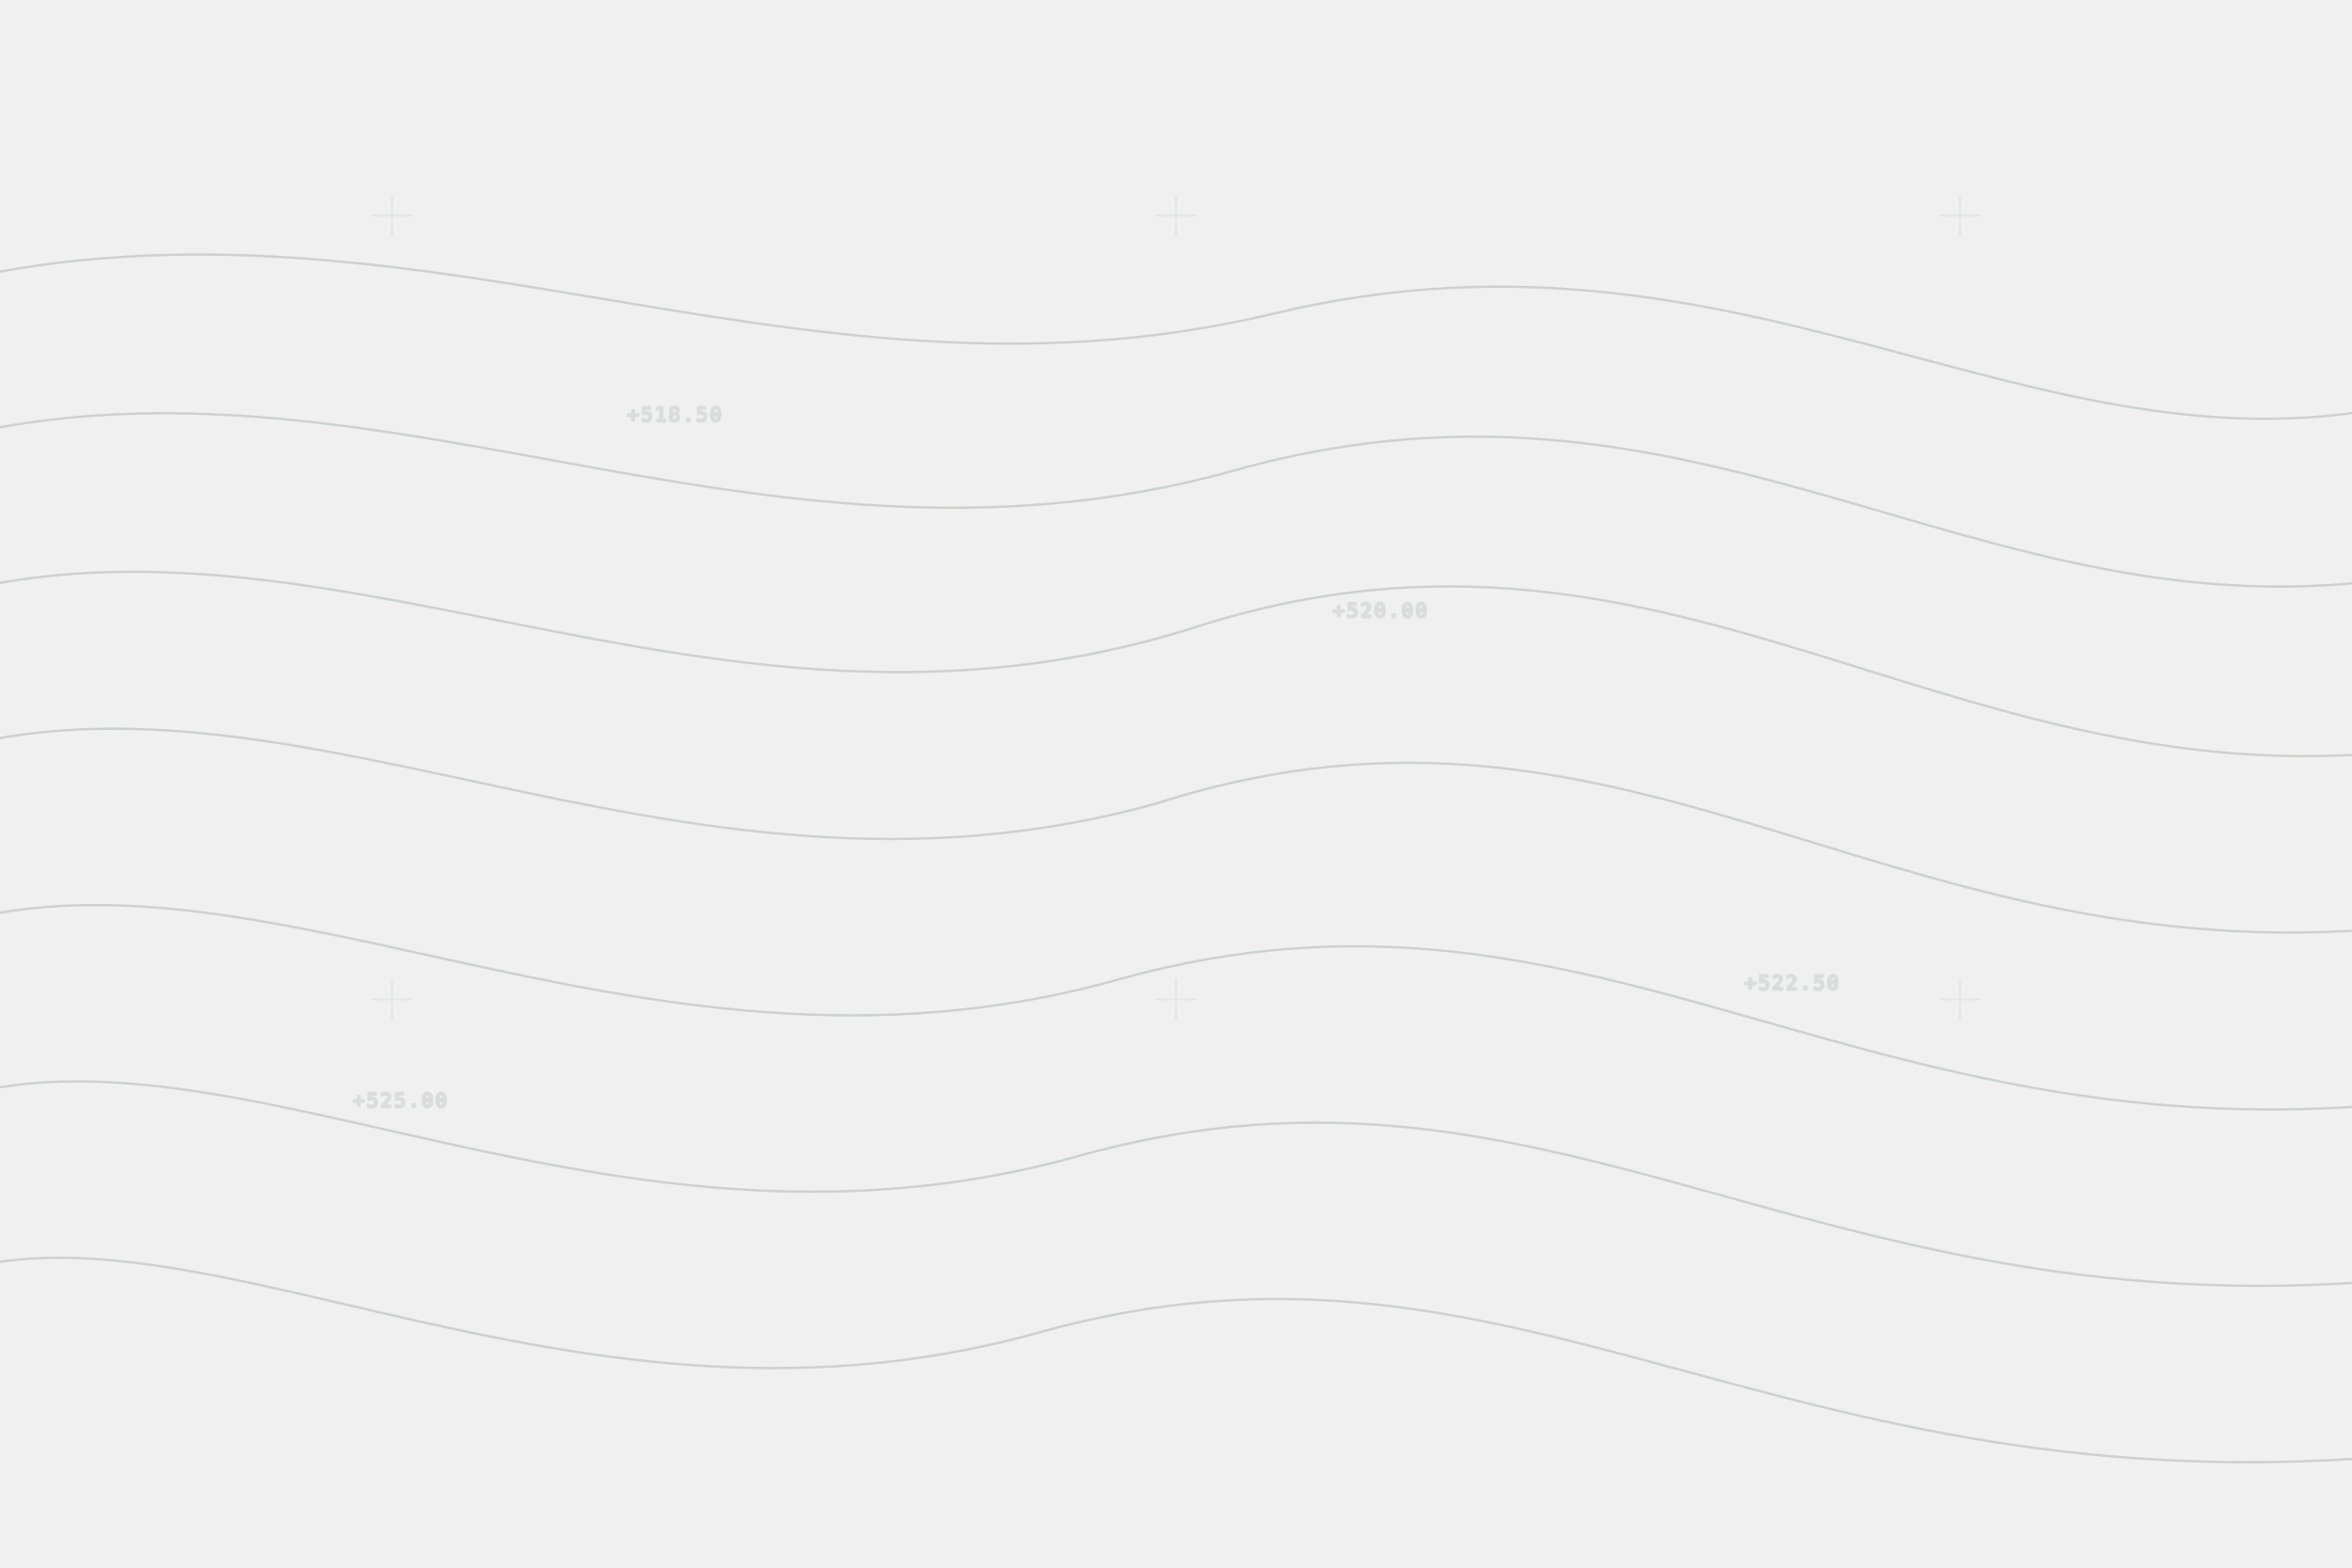
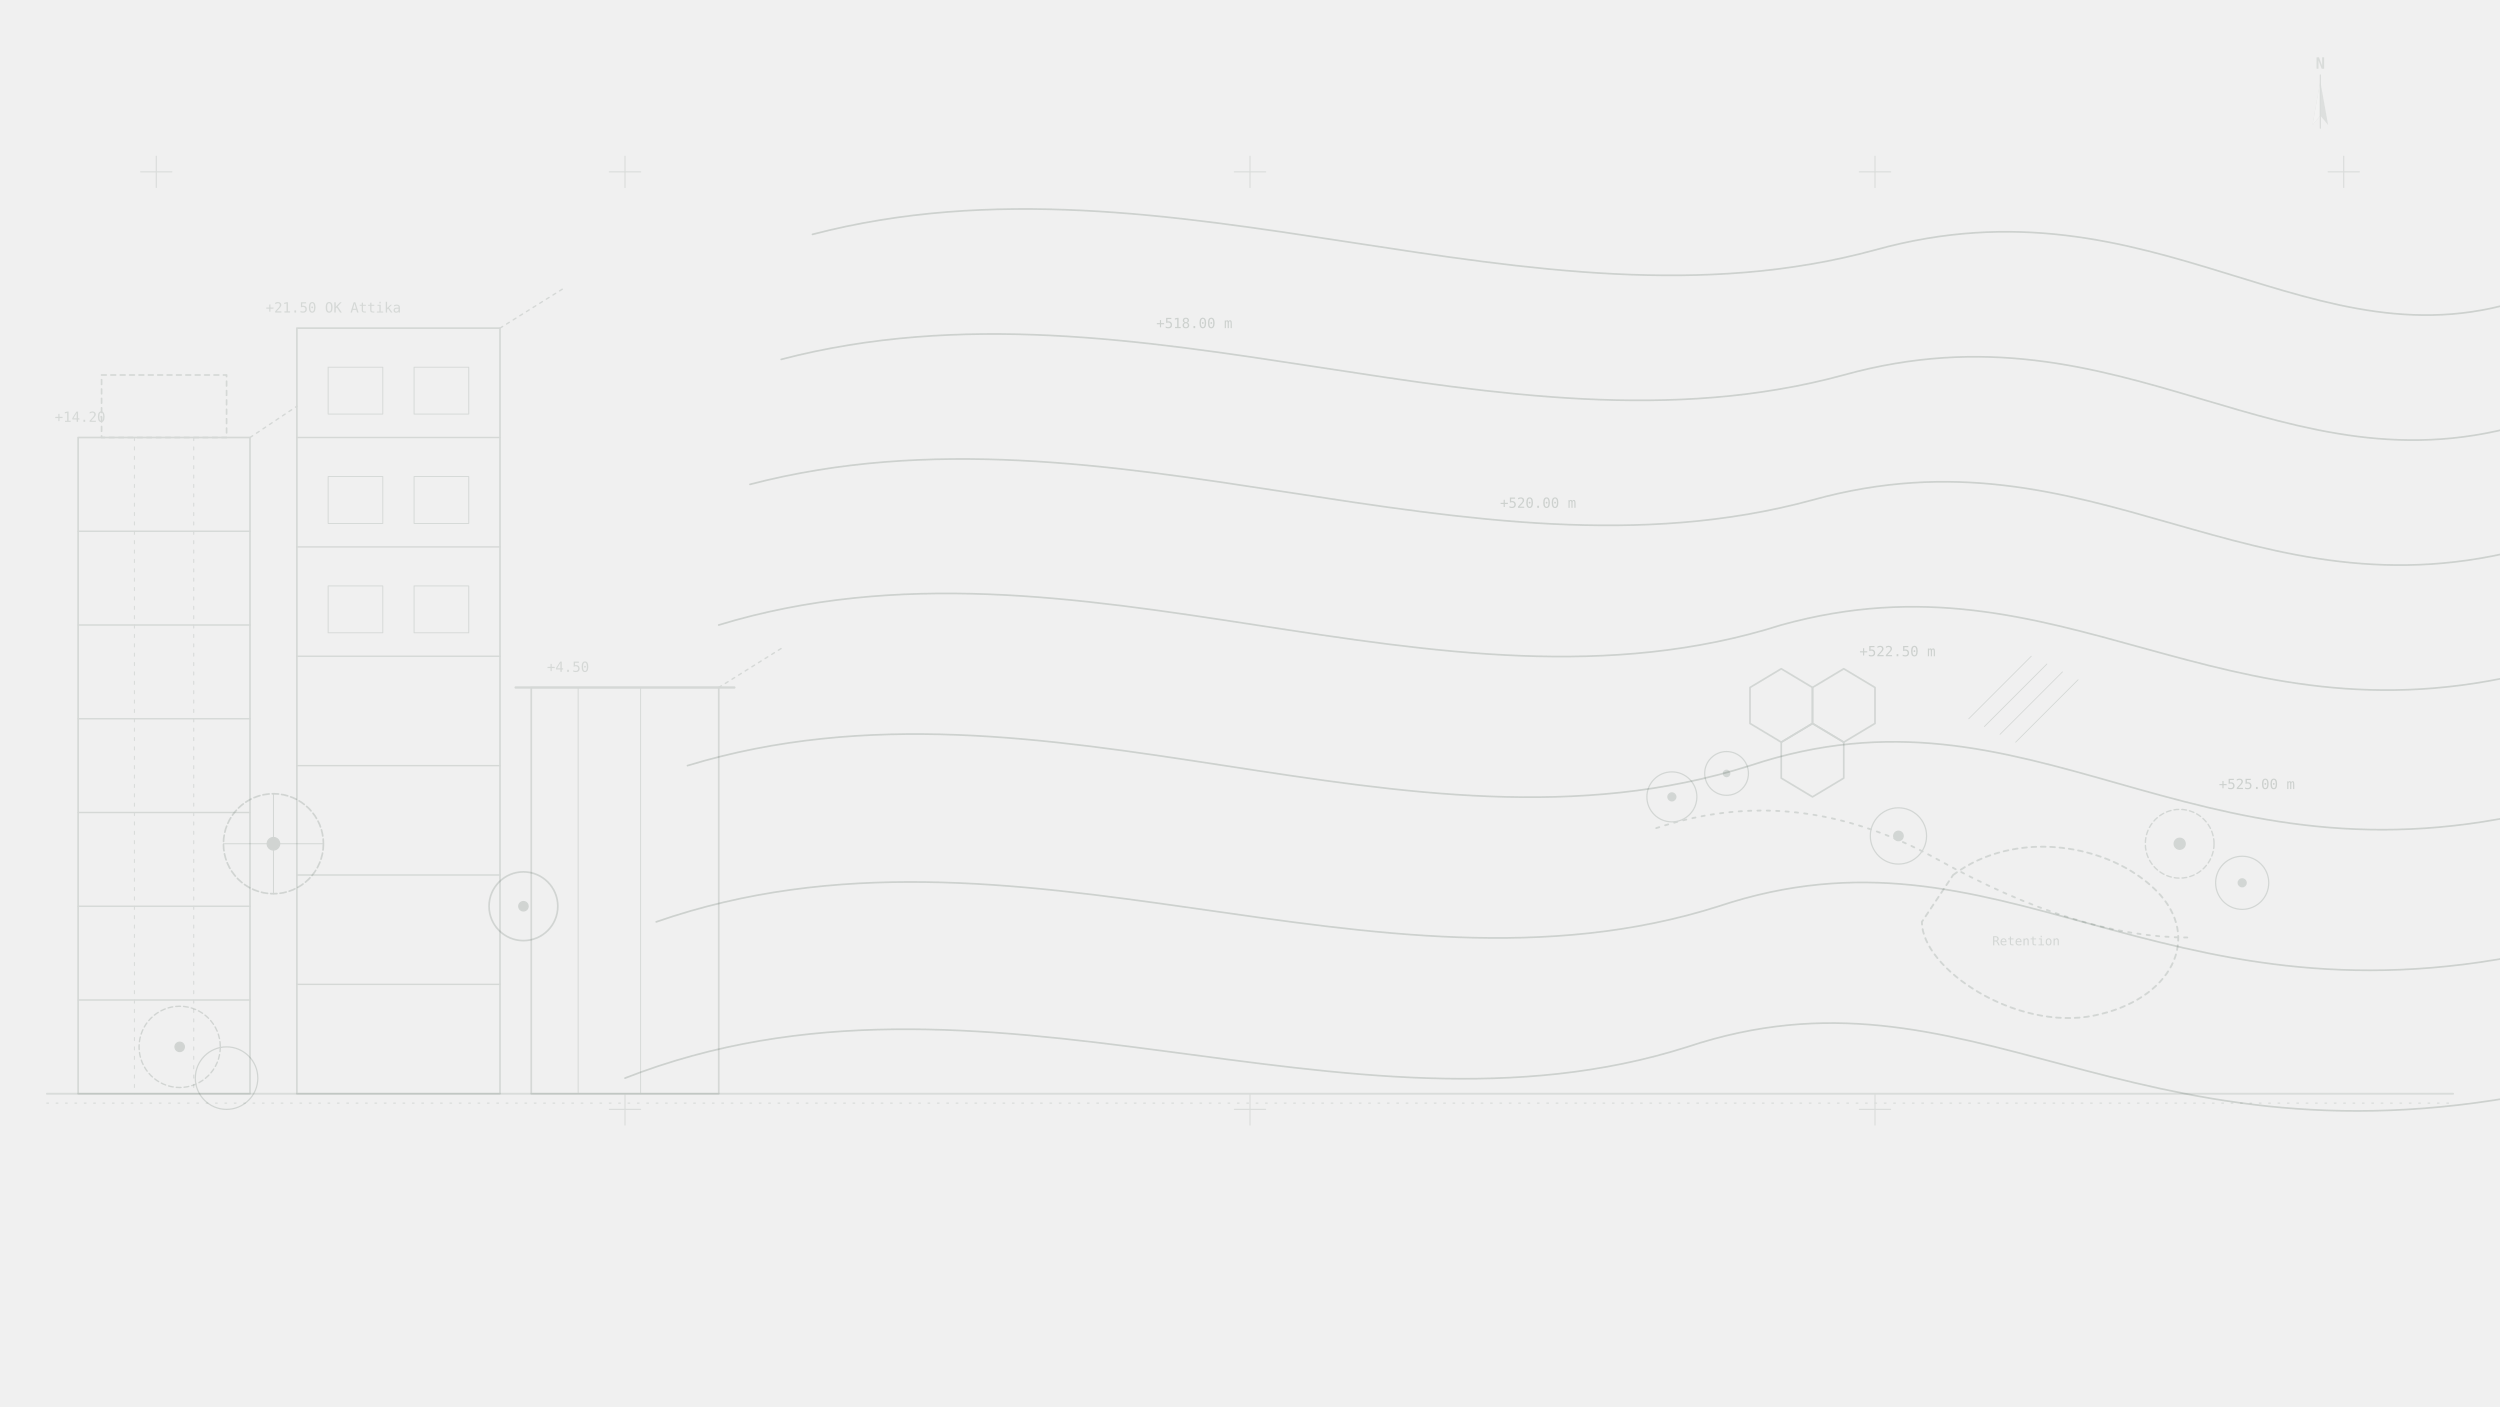
- <svg xmlns="http://www.w3.org/2000/svg" viewBox="0 0 1200 800" fill="none" stroke="#2B4234" stroke-width="1.2" stroke-linecap="round" stroke-linejoin="round" opacity="0.18">
-   <path d="M-50,150 C200,80 400,220 650,160 C900,100 1050,260 1250,200" />
-   <path d="M-50,230 C180,160 380,310 630,240 C880,170 1020,340 1250,290" />
-   <path d="M-50,310 C160,240 360,400 610,320 C860,240 1000,420 1250,380" />
-   <path d="M-50,390 C140,320 340,480 590,410 C840,330 970,510 1250,470" />
-   <path d="M-50,480 C120,410 320,570 570,500 C820,430 950,600 1250,560" />
-   <path d="M-50,570 C100,500 300,660 550,590 C800,520 930,690 1250,650" />
-   <path d="M-50,660 C80,590 280,750 530,680 C780,610 910,780 1250,740" />
-   <text x="320" y="215" font-family="'JetBrains Mono', monospace" font-size="10" fill="#2B4234" opacity="0.6" letter-spacing="1">+518.50</text>
-   <text x="680" y="315" font-family="'JetBrains Mono', monospace" font-size="10" fill="#2B4234" opacity="0.6" letter-spacing="1">+520.00</text>
-   <text x="890" y="505" font-family="'JetBrains Mono', monospace" font-size="10" fill="#2B4234" opacity="0.6" letter-spacing="1">+522.50</text>
-   <text x="180" y="565" font-family="'JetBrains Mono', monospace" font-size="10" fill="#2B4234" opacity="0.6" letter-spacing="1">+525.00</text>
-   <path d="M 200,100 L 200,120 M 190,110 L 210,110" opacity="0.3" />
-   <path d="M 600,100 L 600,120 M 590,110 L 610,110" opacity="0.3" />
-   <path d="M 1000,100 L 1000,120 M 990,110 L 1010,110" opacity="0.3" />
-   <path d="M 200,500 L 200,520 M 190,510 L 210,510" opacity="0.3" />
-   <path d="M 600,500 L 600,520 M 590,510 L 610,510" opacity="0.3" />
-   <path d="M 1000,500 L 1000,520 M 990,510 L 1010,510" opacity="0.3" />
+ <svg xmlns="http://www.w3.org/2000/svg" viewBox="0 0 1600 900" fill="none" stroke="#2B4234" stroke-linecap="round" stroke-linejoin="round">
+   <g opacity="0.14" stroke-width="0.9">
+     <rect x="50" y="280" width="110" height="420" stroke-width="1.1" />
+     <rect x="65" y="240" width="80" height="40" stroke-width="1.1" stroke-dasharray="3 3" />
+     <line x1="50" y1="340" x2="160" y2="340" />
+     <line x1="50" y1="400" x2="160" y2="400" />
+     <line x1="50" y1="460" x2="160" y2="460" />
+     <line x1="50" y1="520" x2="160" y2="520" />
+     <line x1="50" y1="580" x2="160" y2="580" />
+     <line x1="50" y1="640" x2="160" y2="640" />
+     <line x1="86" y1="280" x2="86" y2="700" stroke-width="0.6" stroke-dasharray="2 4" />
+     <line x1="124" y1="280" x2="124" y2="700" stroke-width="0.6" stroke-dasharray="2 4" />
+     <rect x="190" y="210" width="130" height="490" stroke-width="1.1" />
+     <line x1="190" y1="280" x2="320" y2="280" />
+     <line x1="190" y1="350" x2="320" y2="350" />
+     <line x1="190" y1="420" x2="320" y2="420" />
+     <line x1="190" y1="490" x2="320" y2="490" />
+     <line x1="190" y1="560" x2="320" y2="560" />
+     <line x1="190" y1="630" x2="320" y2="630" />
+     <rect x="210" y="235" width="35" height="30" stroke-width="0.6" />
+     <rect x="265" y="235" width="35" height="30" stroke-width="0.6" />
+     <rect x="210" y="305" width="35" height="30" stroke-width="0.6" />
+     <rect x="265" y="305" width="35" height="30" stroke-width="0.6" />
+     <rect x="210" y="375" width="35" height="30" stroke-width="0.6" />
+     <rect x="265" y="375" width="35" height="30" stroke-width="0.6" />
+     <rect x="340" y="440" width="120" height="260" stroke-width="1.1" />
+     <line x1="330" y1="440" x2="470" y2="440" stroke-width="1.5" />
+     <line x1="370" y1="440" x2="370" y2="700" stroke-width="0.6" />
+     <line x1="410" y1="440" x2="410" y2="700" stroke-width="0.6" />
+     <line x1="160" y1="280" x2="190" y2="260" stroke-dasharray="2 3" />
+     <line x1="320" y1="210" x2="360" y2="185" stroke-dasharray="2 3" />
+     <line x1="460" y1="440" x2="500" y2="415" stroke-dasharray="2 3" />
+     <text x="170" y="200" font-family="'JetBrains Mono', monospace" font-size="9" fill="#2B4234" stroke="none">+21.50 OK Attika</text>
+     <text x="35" y="270" font-family="'JetBrains Mono', monospace" font-size="9" fill="#2B4234" stroke="none">+14.20</text>
+     <text x="350" y="430" font-family="'JetBrains Mono', monospace" font-size="9" fill="#2B4234" stroke="none">+4.50</text>
+   </g>
+   <g opacity="0.16" stroke-width="0.8">
+     <circle cx="175" cy="540" r="32" stroke-width="1.1" stroke-dasharray="4 2" />
+     <circle cx="175" cy="540" r="4" fill="#2B4234" />
+     <line x1="175" y1="508" x2="175" y2="572" stroke-width="0.6" />
+     <line x1="143" y1="540" x2="207" y2="540" stroke-width="0.6" />
+     <circle cx="335" cy="580" r="22" stroke-width="1.1" />
+     <circle cx="335" cy="580" r="3" fill="#2B4234" />
+     <circle cx="115" cy="670" r="26" stroke-width="0.9" stroke-dasharray="3 2" />
+     <circle cx="115" cy="670" r="3" fill="#2B4234" />
+     <circle cx="145" cy="690" r="20" stroke-width="0.8" />
+   </g>
+   <g opacity="0.12" stroke-width="0.7">
+     <line x1="30" y1="700" x2="1570" y2="700" stroke-width="1.2" />
+     <line x1="30" y1="706" x2="1570" y2="706" stroke-dasharray="1 5" stroke-width="0.8" />
+     <path d="M 100,100 L 100,120 M 90,110 L 110,110" />
+     <path d="M 400,100 L 400,120 M 390,110 L 410,110" />
+     <path d="M 800,100 L 800,120 M 790,110 L 810,110" />
+     <path d="M 1200,100 L 1200,120 M 1190,110 L 1210,110" />
+     <path d="M 1500,100 L 1500,120 M 1490,110 L 1510,110" />
+     <path d="M 400,700 L 400,720 M 390,710 L 410,710" />
+     <path d="M 800,700 L 800,720 M 790,710 L 810,710" />
+     <path d="M 1200,700 L 1200,720 M 1190,710 L 1210,710" />
+     <g transform="translate(1480, 80)">
+       <polygon points="0,0 5,-28 10,0 5,-6" fill="#2B4234" stroke="none" opacity="0.8" />
+       <polygon points="5,-28 5,-6 0,0" fill="#FFFFFF" stroke="none" />
+       <line x1="5" y1="2" x2="5" y2="-32" stroke-width="0.8" />
+       <text x="2" y="-36" font-family="'JetBrains Mono', monospace" font-size="10" font-weight="600" fill="#2B4234" stroke="none">N</text>
+     </g>
+   </g>
+   <g opacity="0.18" stroke-width="1.1">
+     <path d="M520,150 C750,90 980,220 1200,160 C1380,110 1480,240 1620,190" />
+     <path d="M500,230 C730,170 960,300 1180,240 C1360,190 1460,320 1620,270" />
+     <path d="M480,310 C710,250 940,380 1160,320 C1340,270 1440,400 1620,350" />
+     <path d="M460,400 C690,330 920,470 1140,400 C1320,350 1420,480 1620,430" />
+     <path d="M440,490 C670,420 900,560 1120,490 C1300,430 1400,570 1620,520" />
+     <path d="M420,590 C650,510 880,650 1100,580 C1280,520 1380,660 1620,610" />
+     <path d="M400,690 C630,600 860,740 1080,670 C1260,610 1360,750 1620,700" />
+     <text x="740" y="210" font-family="'JetBrains Mono', monospace" font-size="9" fill="#2B4234" stroke="none">+518.00 m</text>
+     <text x="960" y="325" font-family="'JetBrains Mono', monospace" font-size="9" fill="#2B4234" stroke="none">+520.00 m</text>
+     <text x="1190" y="420" font-family="'JetBrains Mono', monospace" font-size="9" fill="#2B4234" stroke="none">+522.50 m</text>
+     <text x="1420" y="505" font-family="'JetBrains Mono', monospace" font-size="9" fill="#2B4234" stroke="none">+525.00 m</text>
+   </g>
+   <g opacity="0.15" stroke-width="0.9">
+     <path d="M1250,560 C1290,530 1350,540 1380,570 C1410,600 1390,640 1340,650 C1290,660 1230,620 1230,590 Z" stroke-dasharray="3 3" stroke-width="1.2" />
+     <text x="1275" y="605" font-family="'JetBrains Mono', monospace" font-size="8" fill="#2B4234" stroke="none">Retention</text>
+     <polygon points="1120,440 1140,428 1160,440 1160,463 1140,475 1120,463" stroke-width="1.1" />
+     <polygon points="1160,440 1180,428 1200,440 1200,463 1180,475 1160,463" stroke-width="1.1" />
+     <polygon points="1140,475 1160,463 1180,475 1180,498 1160,510 1140,498" stroke-width="1.1" />
+     <path d="M1060,530 Q1150,500 1240,550 T1400,600" stroke-dasharray="2 4" stroke-width="1.2" />
+     <circle cx="1070" cy="510" r="16" stroke-width="0.8" />
+     <circle cx="1070" cy="510" r="2.5" fill="#2B4234" />
+     <circle cx="1105" cy="495" r="14" stroke-width="0.8" />
+     <circle cx="1105" cy="495" r="2" fill="#2B4234" />
+     <circle cx="1215" cy="535" r="18" stroke-width="0.8" />
+     <circle cx="1215" cy="535" r="3" fill="#2B4234" />
+     <circle cx="1395" cy="540" r="22" stroke-width="0.9" stroke-dasharray="3 2" />
+     <circle cx="1395" cy="540" r="3.5" fill="#2B4234" />
+     <circle cx="1435" cy="565" r="17" stroke-width="0.8" />
+     <circle cx="1435" cy="565" r="2.5" fill="#2B4234" />
+     <line x1="1260" y1="460" x2="1300" y2="420" stroke-width="0.5" />
+     <line x1="1270" y1="465" x2="1310" y2="425" stroke-width="0.5" />
+     <line x1="1280" y1="470" x2="1320" y2="430" stroke-width="0.5" />
+     <line x1="1290" y1="475" x2="1330" y2="435" stroke-width="0.5" />
+   </g>
</svg>
